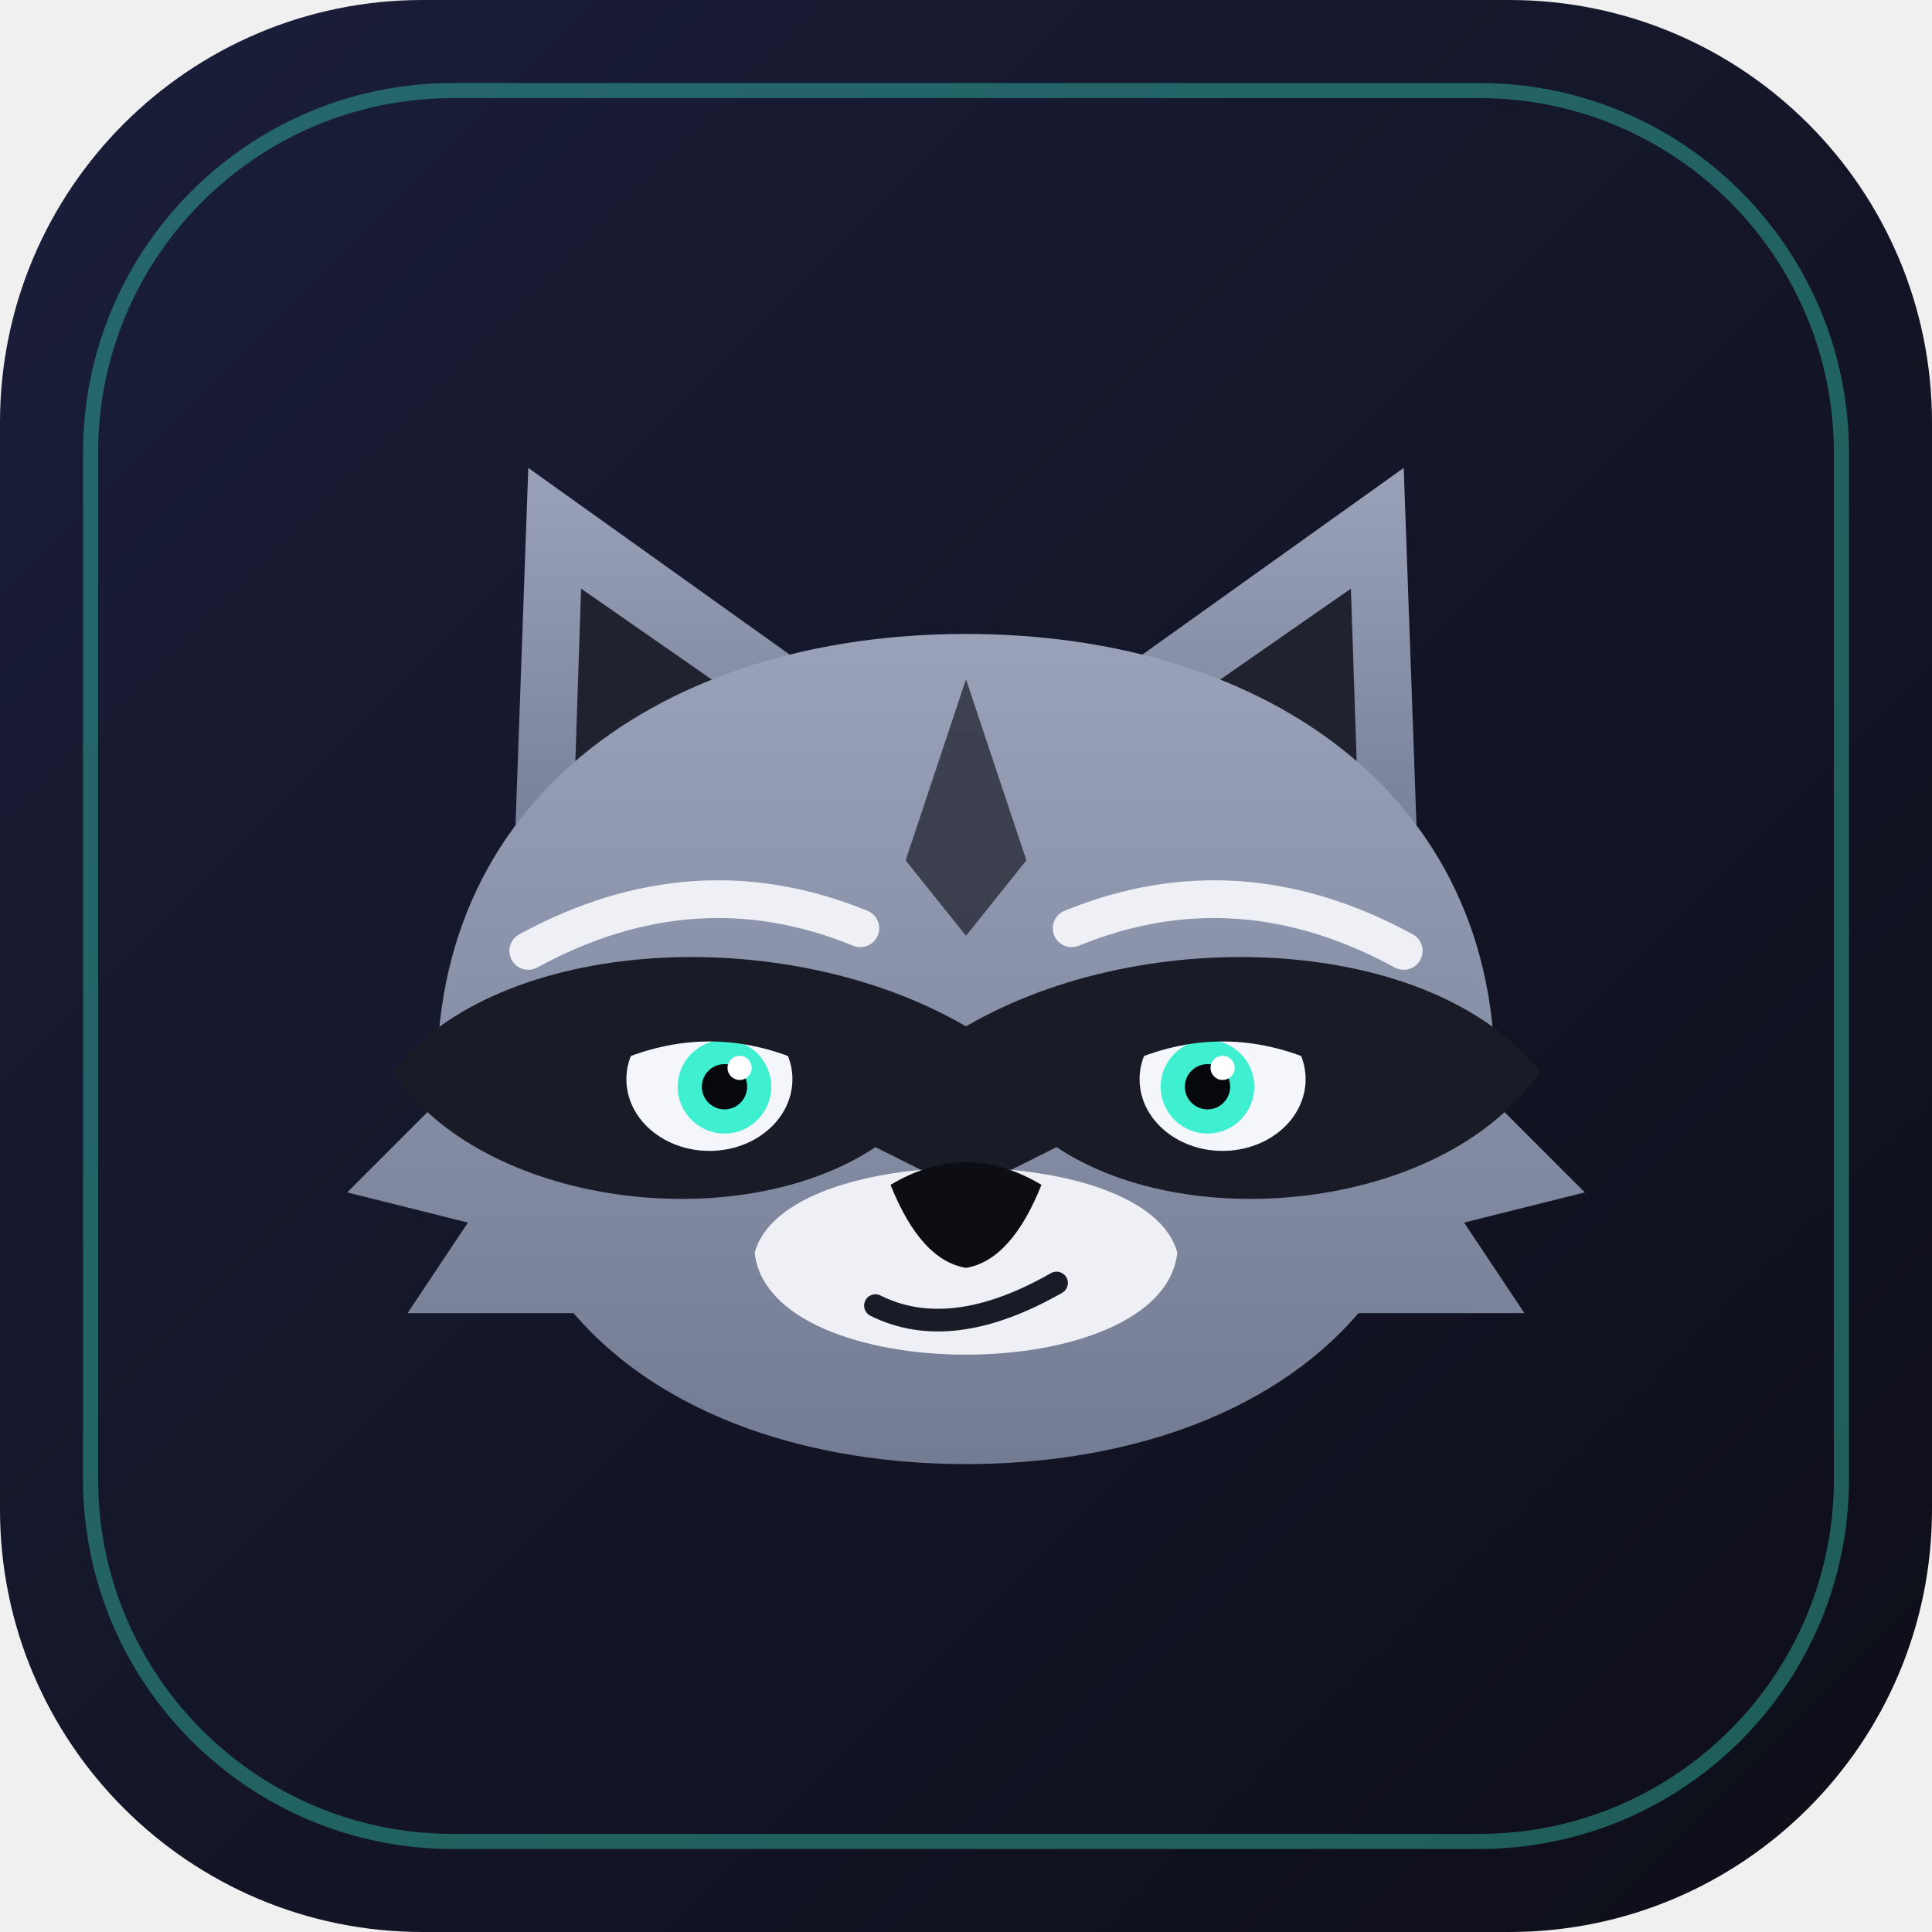
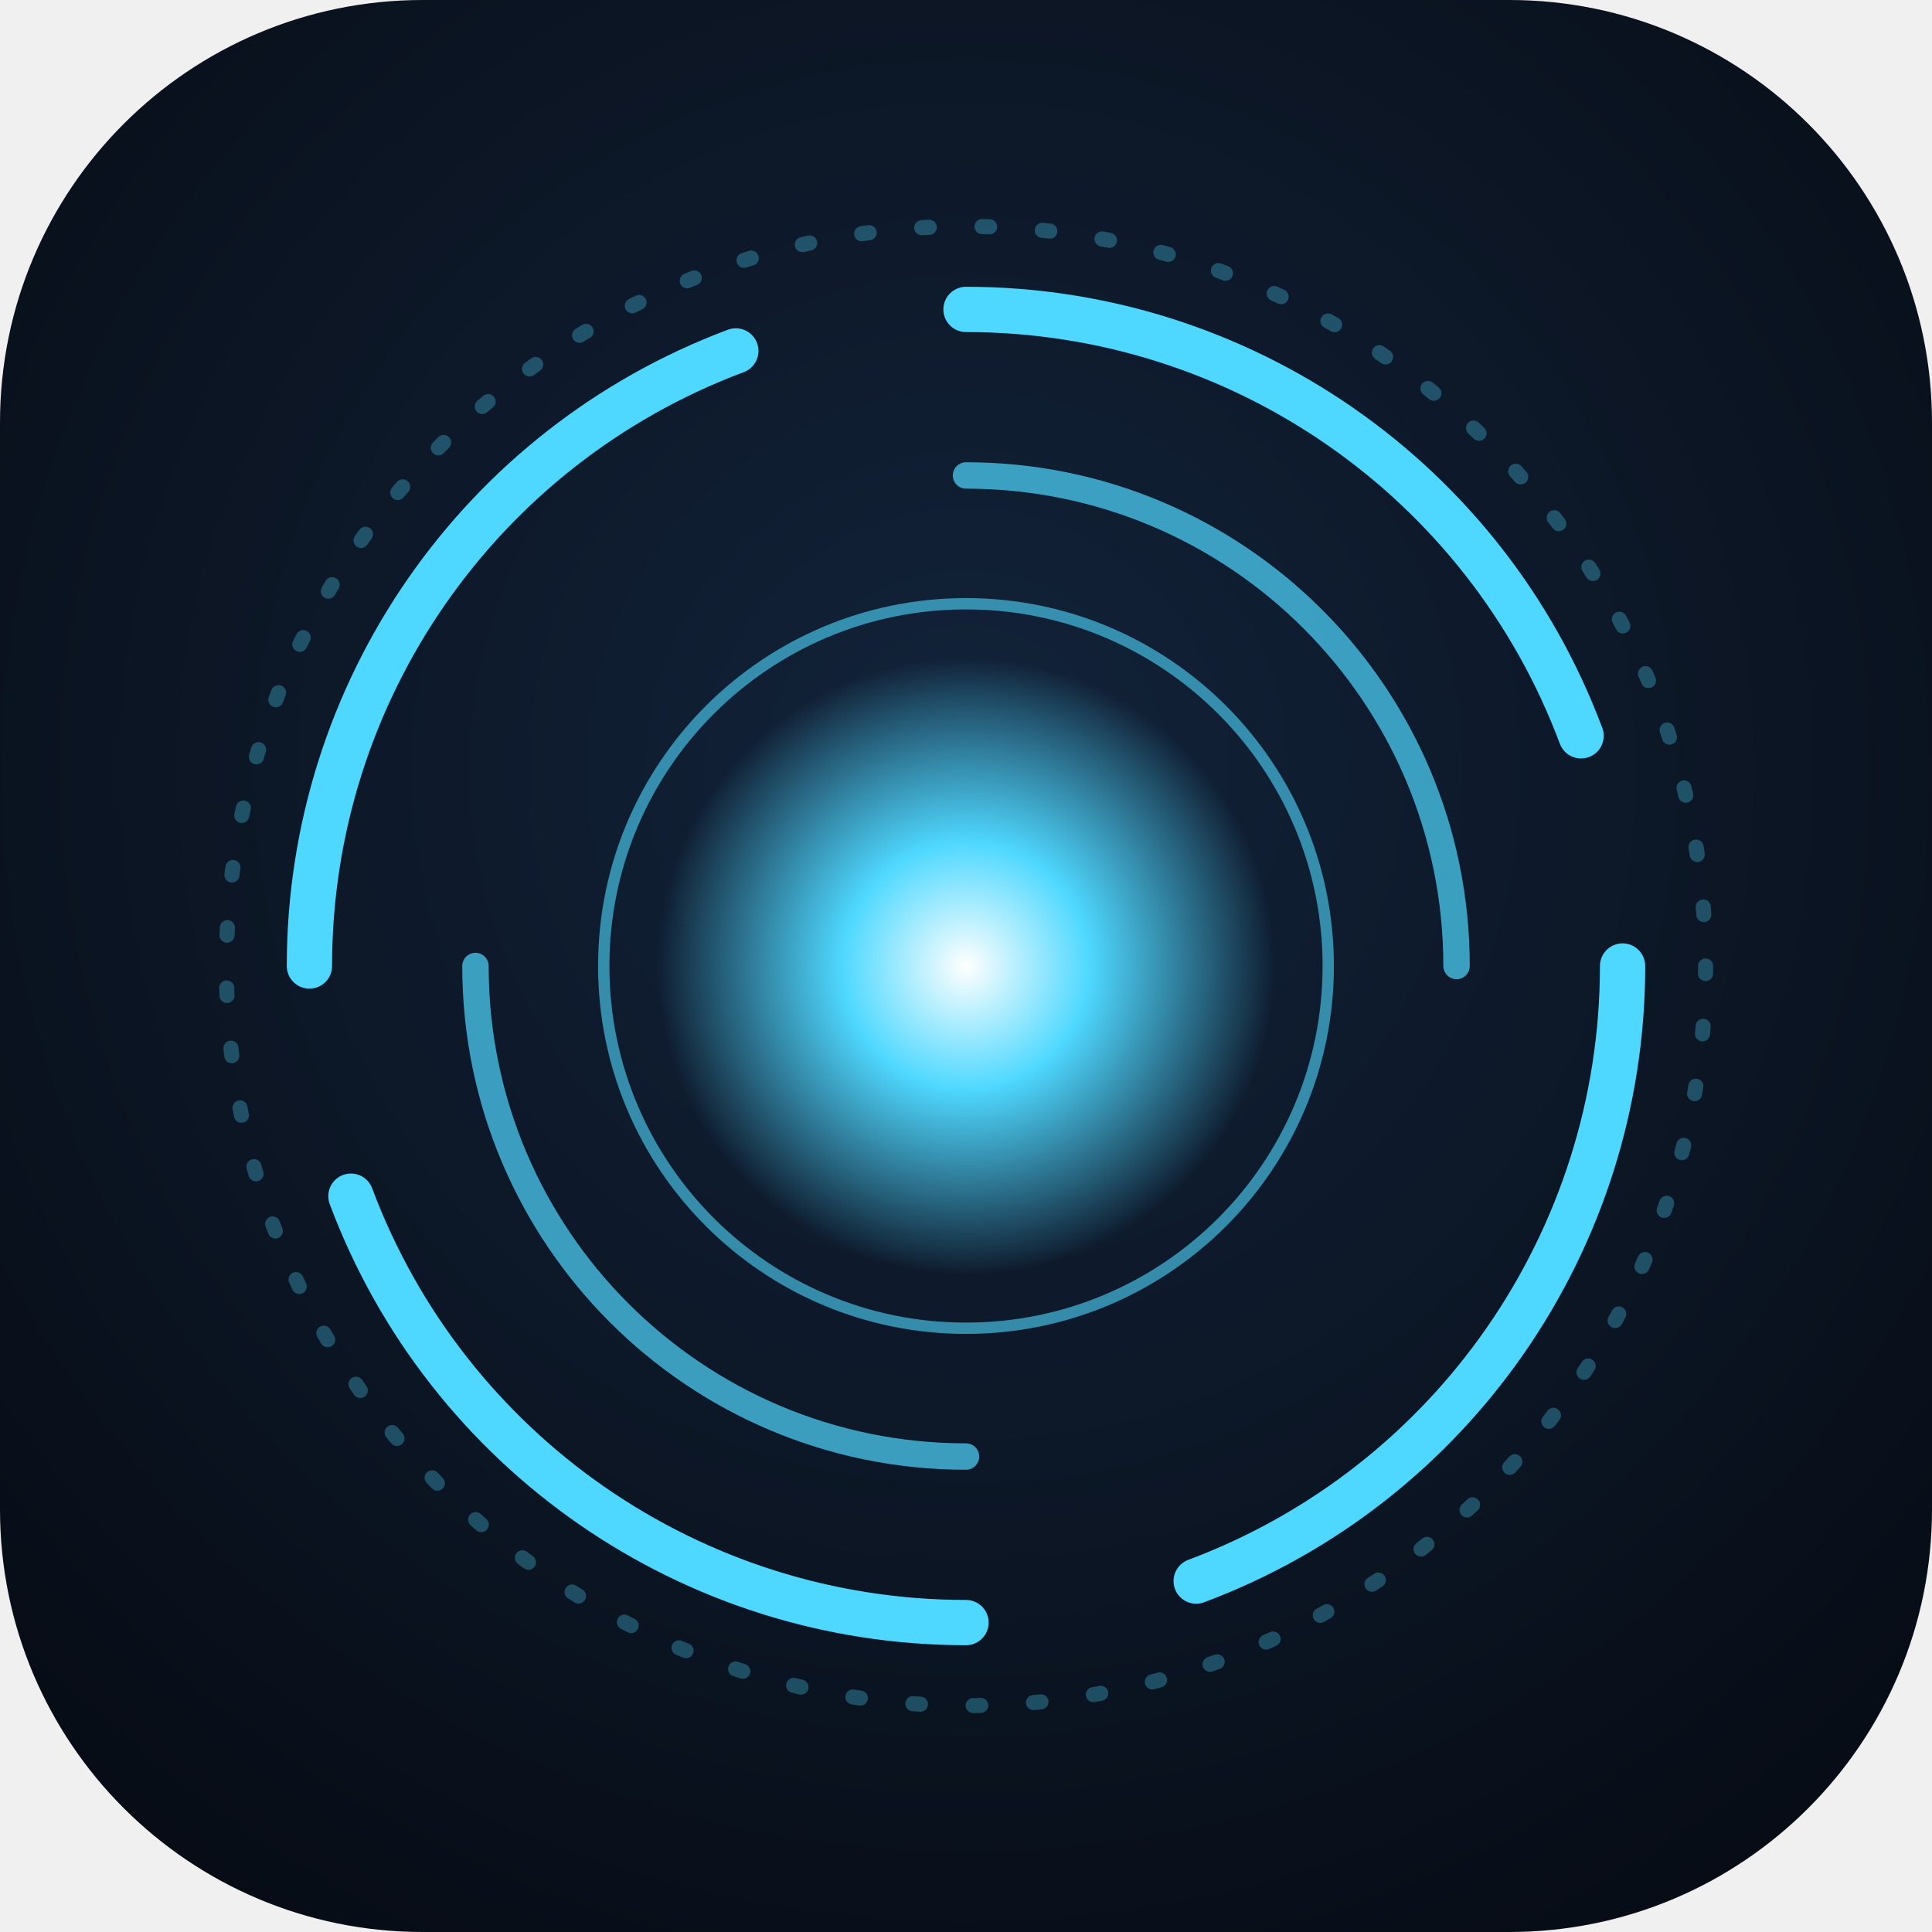
<svg xmlns="http://www.w3.org/2000/svg" viewBox="0 0 512 512">
  <defs>
-     <linearGradient id="bg" x1="0" y1="0" x2="1" y2="1">
-       <stop offset="0" stop-color="#1b1e3a" />
-       <stop offset="1" stop-color="#0d0e17" />
-     </linearGradient>
-     <linearGradient id="rcFur" x1="0" y1="0" x2="0" y2="1">
-       <stop offset="0" stop-color="#99a2b8" />
-       <stop offset="1" stop-color="#737c93" />
-     </linearGradient>
-     <linearGradient id="rcHood" x1="0" y1="0" x2="0" y2="1">
-       <stop offset="0" stop-color="#2b2f48" />
-       <stop offset="1" stop-color="#1b1d2e" />
-     </linearGradient>
-     <linearGradient id="rcShades" x1="0" y1="0" x2="1" y2="1">
-       <stop offset="0" stop-color="#0b0c14" />
-       <stop offset=".55" stop-color="#1c2040" />
-       <stop offset="1" stop-color="#3ef0d0" />
-     </linearGradient>
-     <filter id="rcGlow" x="-50%" y="-50%" width="200%" height="200%">
-       <feGaussianBlur stdDeviation="2.2" result="b" />
-       <feMerge>
-         <feMergeNode in="b" />
-         <feMergeNode in="SourceGraphic" />
-       </feMerge>
-     </filter>
+     <radialGradient id="bg" cx="50%" cy="40%" r="75%">
+       <stop offset="0" stop-color="#12233a" />
+       <stop offset="1" stop-color="#060a12" />
+     </radialGradient>
+     <radialGradient id="core" cx="50%" cy="50%" r="50%">
+       <stop offset="0" stop-color="#fff" />
+       <stop offset=".4" stop-color="#4fd8ff" />
+       <stop offset="1" stop-color="#4fd8ff" stop-opacity="0" />
+     </radialGradient>
  </defs>
  <rect width="512" height="512" rx="112" fill="url(#bg)" />
-   <rect x="24" y="24" width="464" height="464" rx="96" fill="none" stroke="#3ef0d0" stroke-opacity=".35" stroke-width="4" />
-   <g transform="translate(16 92) scale(2)">
-     <g class="rc-head">
-       <path d="M60 72 L 62 16 L 104 46 Z" fill="url(#rcFur)" />
-       <path d="M68 62 L 69 32 L 92 48 Z" fill="#20222f" />
-       <path d="M180 72 L 178 16 L 136 46 Z" fill="url(#rcFur)" />
-       <path d="M172 62 L 171 32 L 148 48 Z" fill="#20222f" />
-       <path d="M50 100 C 48 60, 80 38, 120 38 C 160 38, 192 60, 190 100 L 202 112 L 186 116 L 194 128 L 172 128 C 160 142, 140 148, 120 148 C 100 148, 80 142, 68 128 L 46 128 L 54 116 L 38 112 Z" fill="url(#rcFur)" />
-       <path d="M120 44 L 112 68 L 120 78 L 128 68 Z" fill="#20222f" opacity=".75" />
-       <path d="M62 80 Q 84 68 106 77" stroke="#eef0f5" stroke-width="5" fill="none" stroke-linecap="round" />
-       <path d="M178 80 Q 156 68 134 77" stroke="#eef0f5" stroke-width="5" fill="none" stroke-linecap="round" />
-       <path d="M44 96 C 58 78, 96 76, 120 90 C 144 76, 182 78, 196 96 C 184 114, 150 118, 132 106 L 120 112 L 108 106 C 90 118, 56 114, 44 96 Z" fill="#191b27" />
-       <g class="rc-eyes">
-         <g>
-           <ellipse cx="86" cy="97" rx="11" ry="9.5" fill="#f4f6fb" />
-           <g class="rc-iris">
-             <circle cx="88" cy="98" r="6.2" fill="#3ef0d0" />
-             <circle cx="88" cy="98" r="3" fill="#07080d" />
-             <circle cx="90" cy="95.5" r="1.6" fill="#fff" />
-           </g>
-           <path class="rc-lid" d="M73 95 Q 86 89 99 95 L 99 85 L 73 85 Z" fill="#191b27" />
-         </g>
-         <g>
-           <ellipse cx="154" cy="97" rx="11" ry="9.5" fill="#f4f6fb" />
-           <g class="rc-iris">
-             <circle cx="152" cy="98" r="6.2" fill="#3ef0d0" />
-             <circle cx="152" cy="98" r="3" fill="#07080d" />
-             <circle cx="154" cy="95.5" r="1.6" fill="#fff" />
-           </g>
-           <path class="rc-lid" d="M141 95 Q 154 89 167 95 L 167 85 L 141 85 Z" fill="#191b27" />
-         </g>
-       </g>
-       <path d="M92 120 C 96 105, 144 105, 148 120 C 146 138, 94 138, 92 120 Z" fill="#eef0f5" />
-       <path d="M110 111 Q 120 105 130 111 Q 126 121 120 122 Q 114 121 110 111 Z" fill="#0d0e14" />
-       <path d="M108 127 Q 118 132 132 124" stroke="#191b27" stroke-width="3" fill="none" stroke-linecap="round" />
-     </g>
+   <g fill="none" stroke="#4fd8ff" stroke-linecap="round">
+     <circle cx="256" cy="256" r="196" stroke-width="4" stroke-opacity=".3" stroke-dasharray="2 14" />
+     <path d="M256 82a174 174 0 0 1 163 113M430 256a174 174 0 0 1-113 163M256 430A174 174 0 0 1 93 317M82 256A174 174 0 0 1 195 93" stroke-width="12" />
+     <path d="M256 126a130 130 0 0 1 130 130M256 386A130 130 0 0 1 126 256" stroke-width="7" stroke-opacity=".7" />
+     <circle cx="256" cy="256" r="96" stroke-width="3" stroke-opacity=".6" />
  </g>
+   <circle cx="256" cy="256" r="82" fill="url(#core)" />
</svg>
